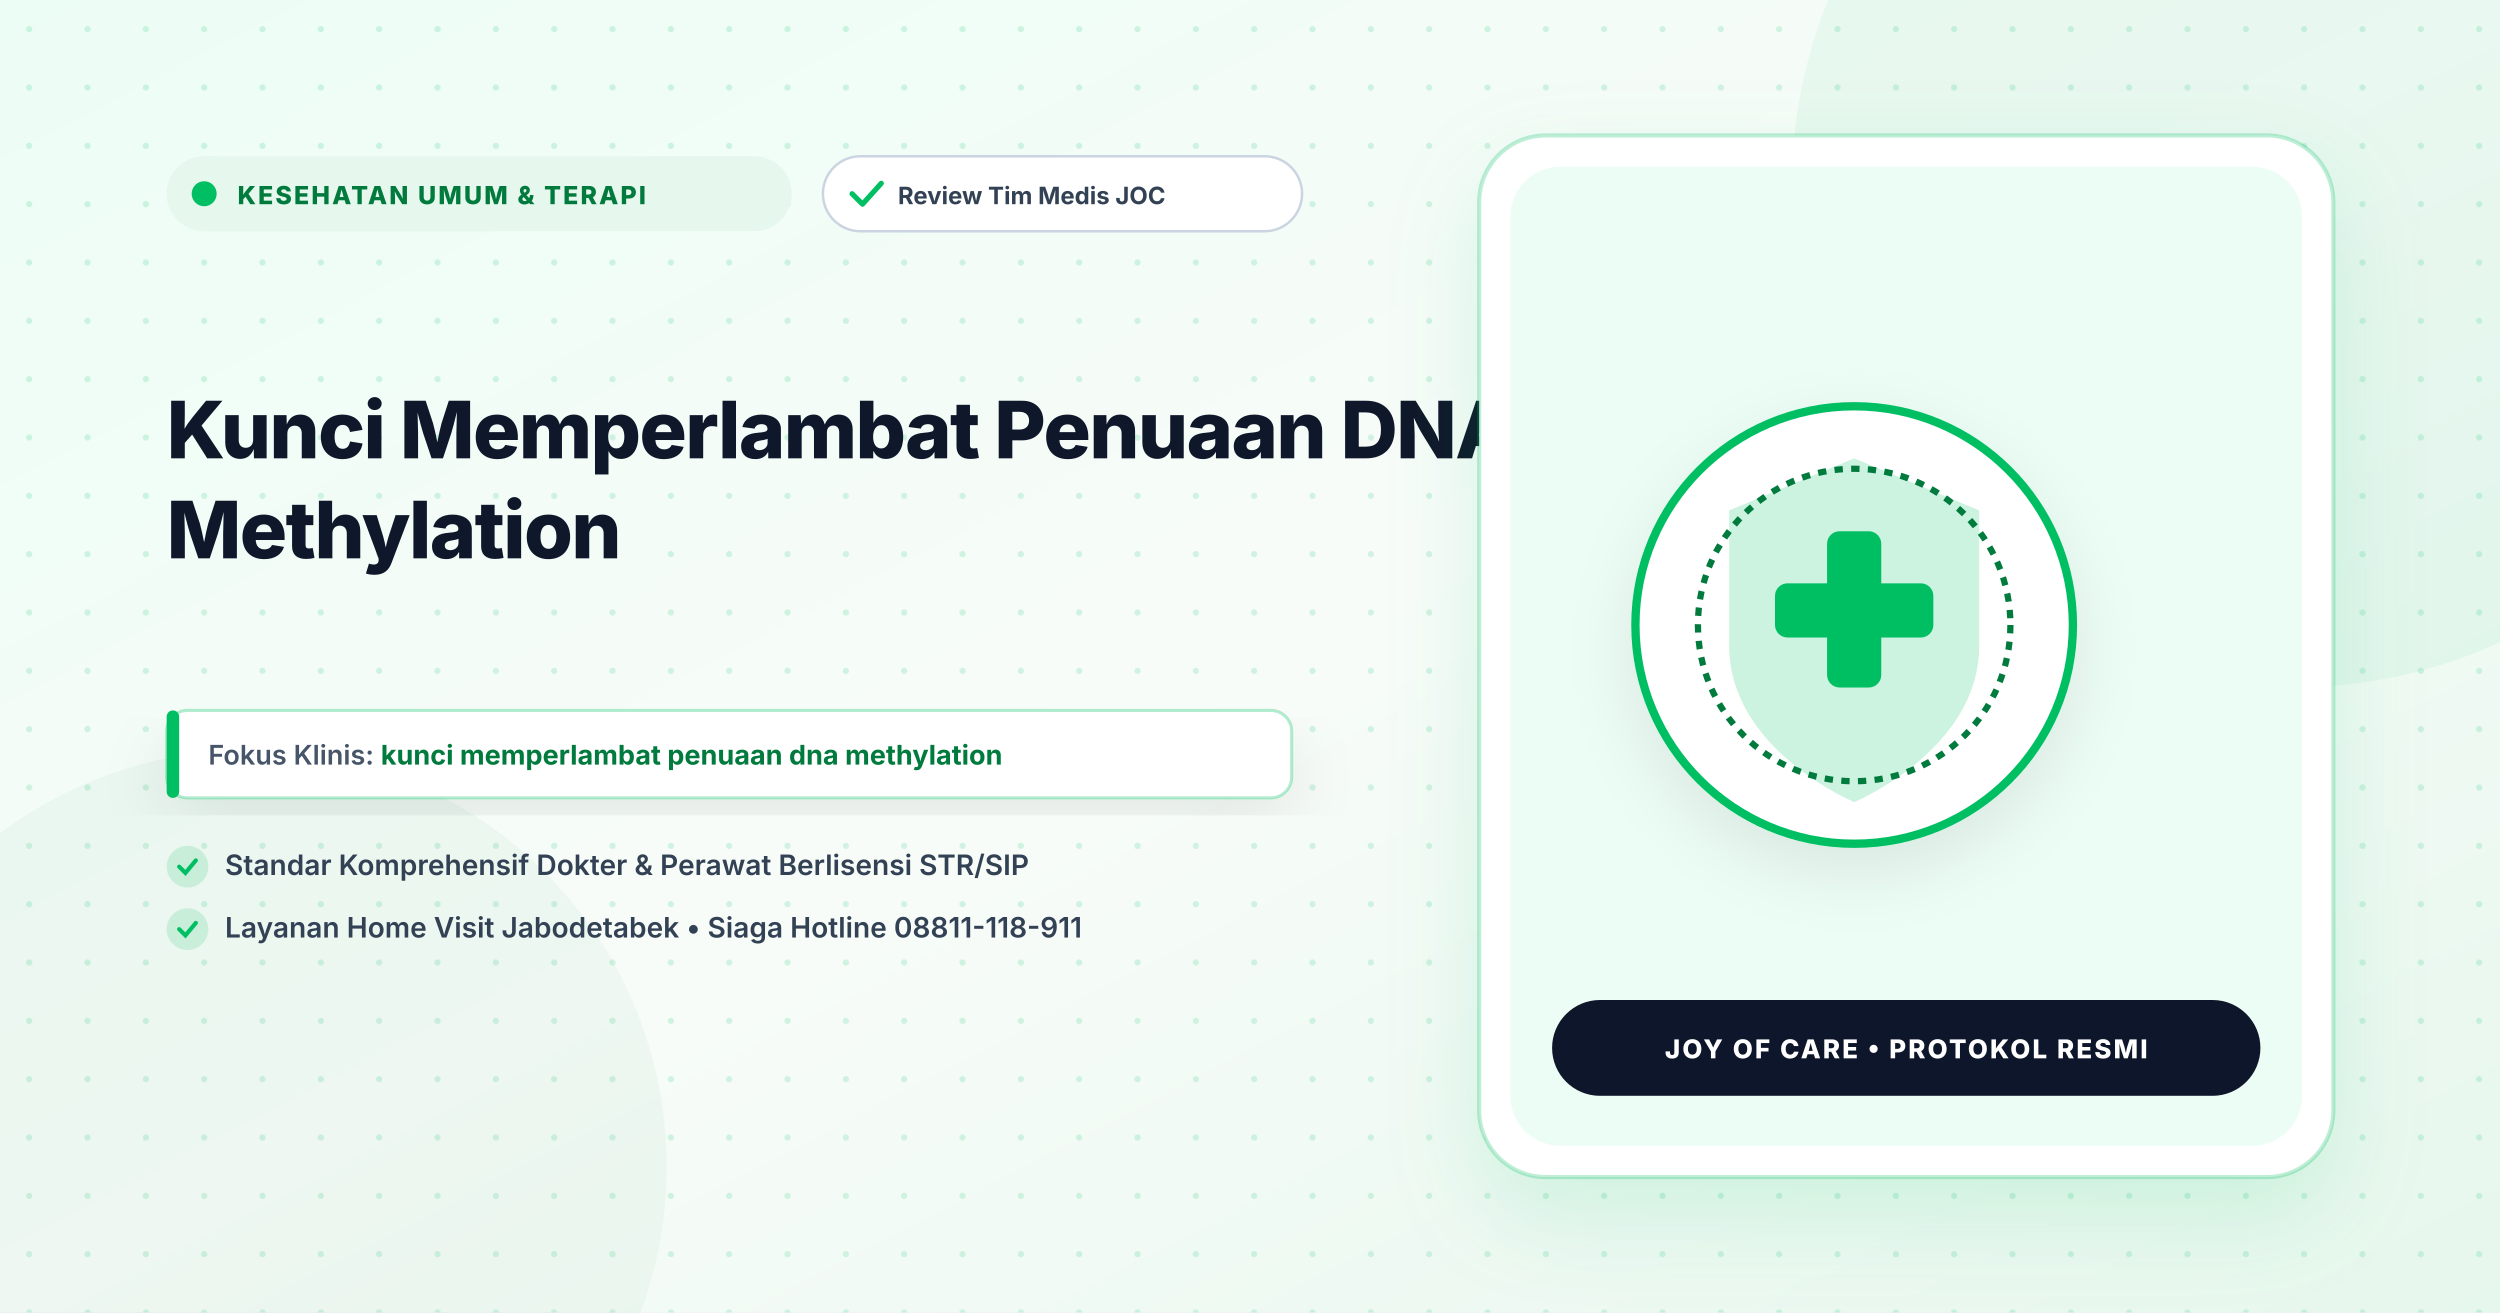
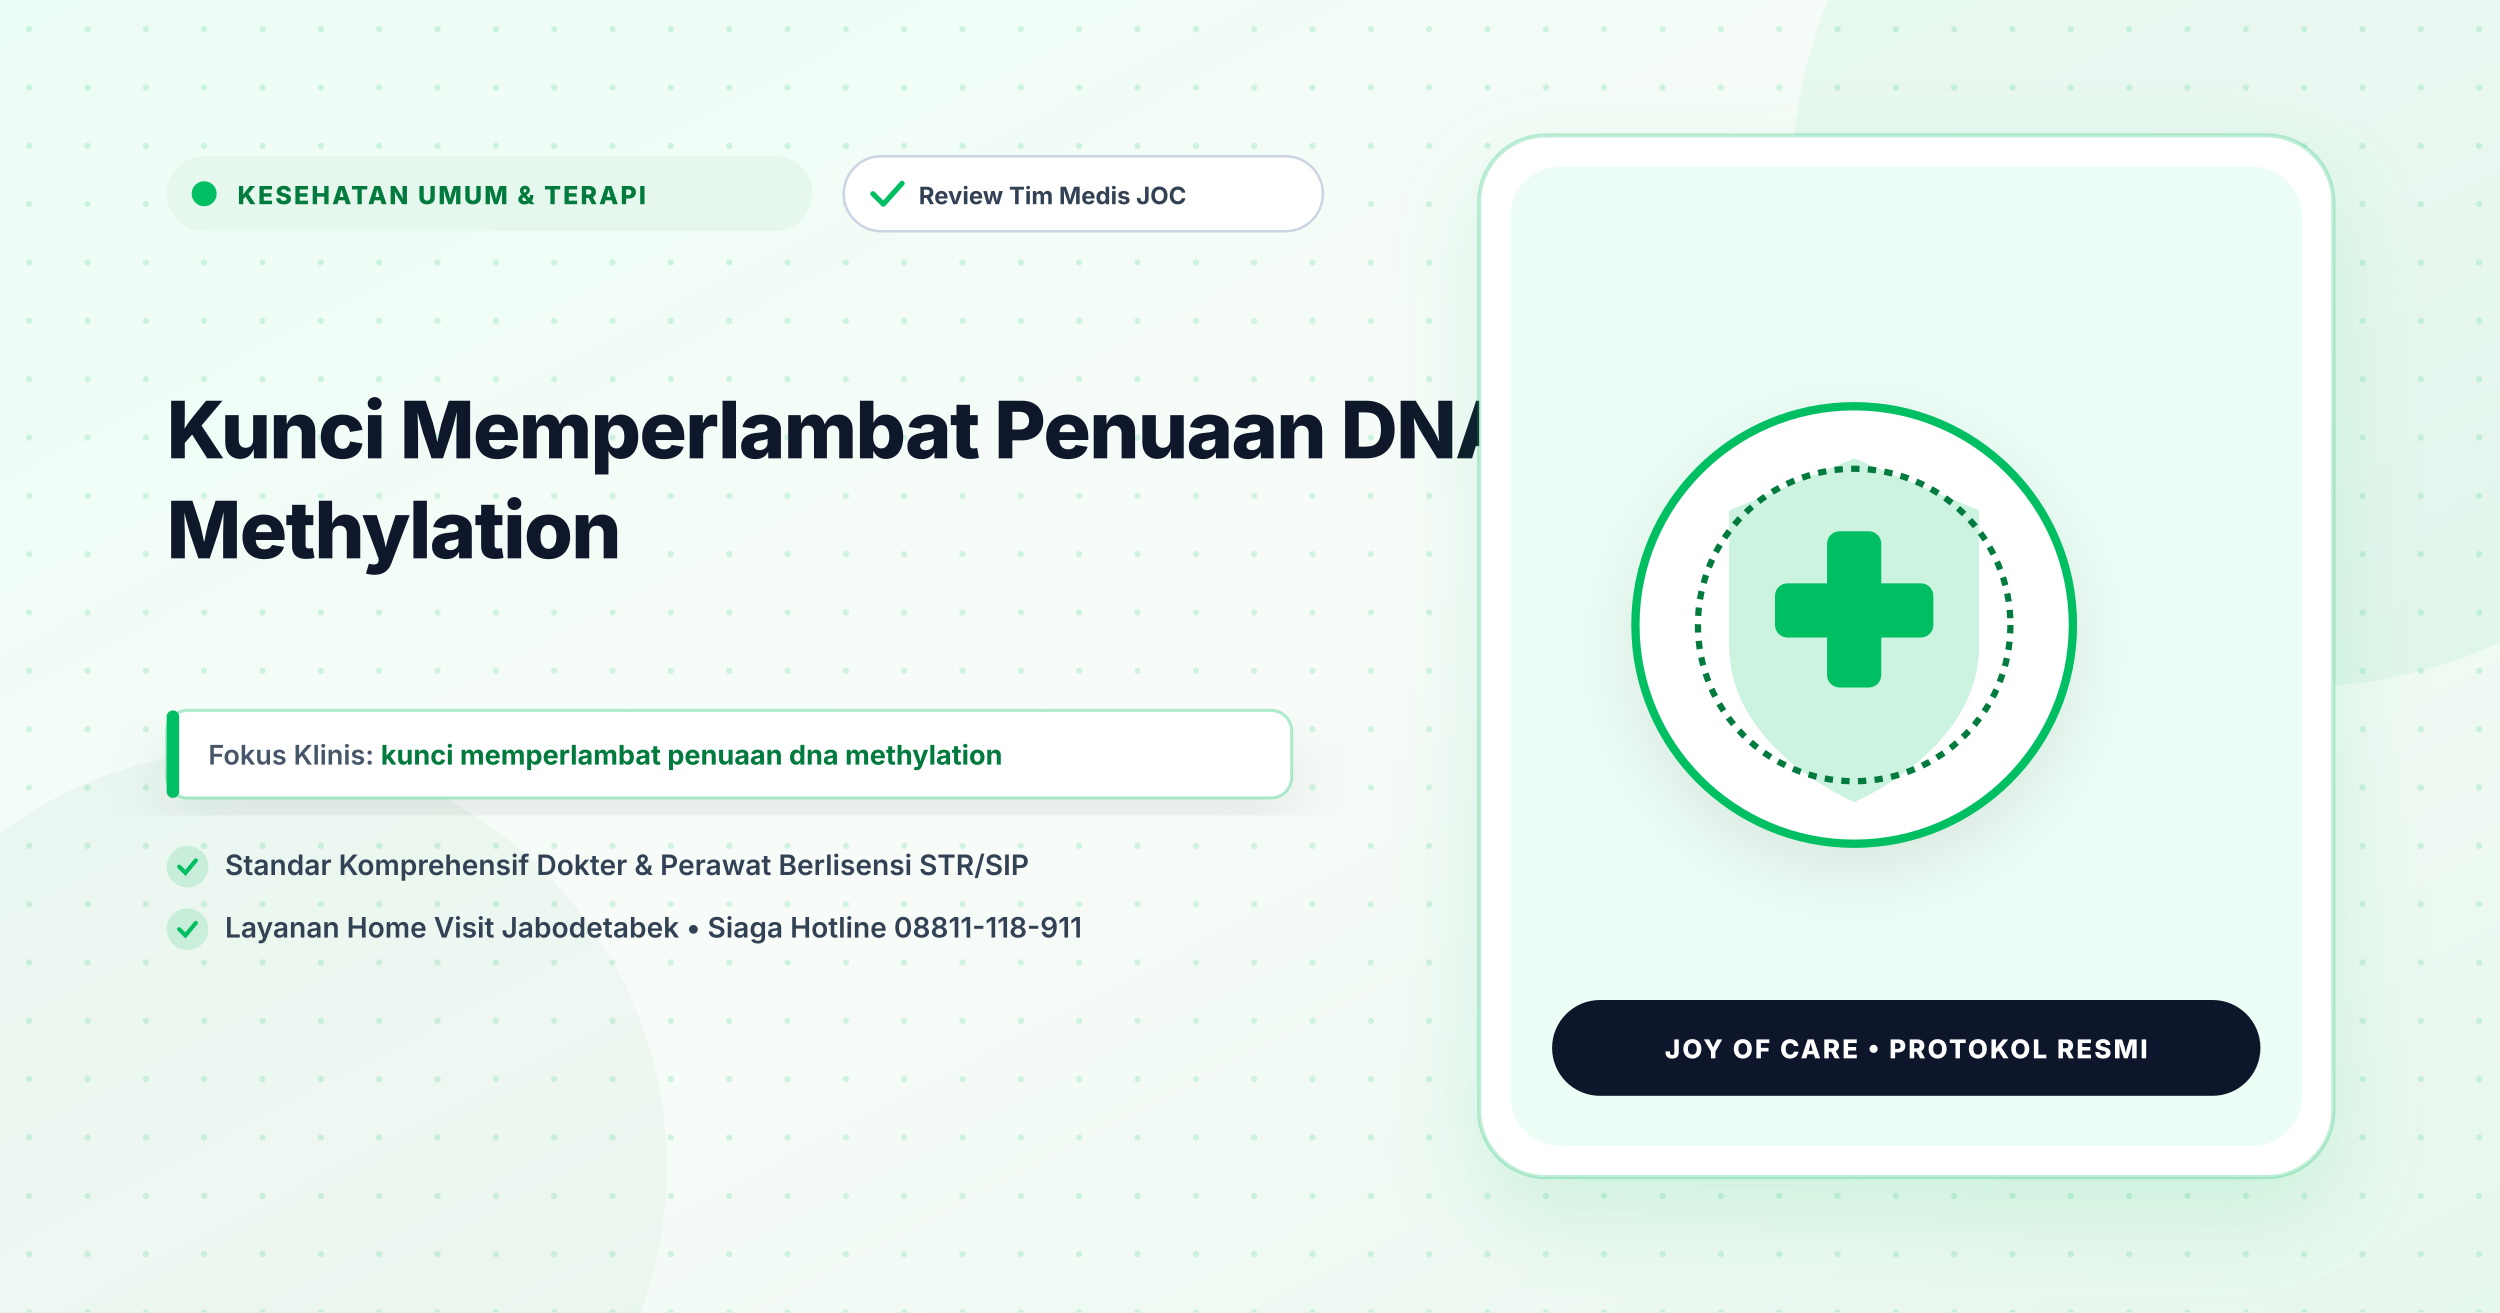
<svg xmlns="http://www.w3.org/2000/svg" viewBox="0 0 1200 630" width="1200" height="630">
  <defs>
    <linearGradient id="bgGrad" x1="0%" y1="0%" x2="100%" y2="100%">
      <stop offset="0%" stop-color="#ECFDF5" />
      <stop offset="50%" stop-color="#F8FCF9" />
      <stop offset="100%" stop-color="#E6F7ED" />
    </linearGradient>
    <linearGradient id="accentGrad" x1="0%" y1="0%" x2="100%" y2="0%">
      <stop offset="0%" stop-color="#00bf63" />
      <stop offset="100%" stop-color="#007A3D" />
    </linearGradient>
    <filter id="shadow" x="-20%" y="-20%" width="140%" height="140%">
      <feDropShadow dx="0" dy="12" stdDeviation="16" flood-color="#0F172A" flood-opacity="0.08" />
    </filter>
    <filter id="cardShadow" x="-20%" y="-20%" width="140%" height="140%">
      <feDropShadow dx="0" dy="18" stdDeviation="22" flood-color="#00bf63" flood-opacity="0.14" />
    </filter>
    <pattern id="dotPattern" x="0" y="0" width="28" height="28" patternUnits="userSpaceOnUse">
      <circle cx="14" cy="14" r="1.5" fill="#00bf63" opacity="0.16" />
    </pattern>
  </defs>
  <rect width="1200" height="630" fill="url(#bgGrad)" />
  <rect width="1200" height="630" fill="url(#dotPattern)" />
  <circle cx="1100" cy="90" r="240" fill="#00bf63" opacity="0.06" />
  <circle cx="120" cy="560" r="200" fill="#007A3D" opacity="0.04" />
  <g transform="translate(80, 75)">
    <g transform="translate(0, 0)">
-       <rect x="0" y="0" width="300" height="36" rx="18" fill="#E6F7ED" />
+       <rect x="0" y="0" width="310" height="36" rx="18" fill="#E6F7ED" />
      <circle cx="18" cy="18" r="6" fill="#00bf63" />
      <text x="34" y="23" font-family="Inter, -apple-system, sans-serif" font-size="12" font-weight="800" fill="#007A3D" letter-spacing="1">KESEHATAN UMUM &amp; TERAPI</text>
    </g>
-     <g transform="translate(315, 0)">
+     <g transform="translate(325, 0)">
      <rect x="0" y="0" width="230" height="36" rx="18" fill="#FFFFFF" stroke="#CBD5E1" stroke-width="1.2" />
      <path d="M14 18 L19 23 L28 13" fill="none" stroke="#00bf63" stroke-width="2.5" stroke-linecap="round" stroke-linejoin="round" />
      <text x="36" y="23" font-family="Inter, -apple-system, sans-serif" font-size="11.5" font-weight="700" fill="#334155">Review Tim Medis JOC</text>
    </g>
    <text x="0" y="145" font-family="Montserrat, Inter, -apple-system, sans-serif" font-size="38" font-weight="800" fill="#0F172A" letter-spacing="-0.8">Kunci Memperlambat Penuaan DNA</text>
    <text x="0" y="193" font-family="Montserrat, Inter, -apple-system, sans-serif" font-size="38" font-weight="800" fill="#0F172A" letter-spacing="-0.8">Methylation</text>
    <g transform="translate(0, 266)">
      <rect x="0" y="0" width="540" height="42" rx="10" fill="#FFFFFF" stroke="#00bf63" stroke-opacity="0.3" stroke-width="1.5" filter="url(#shadow)" />
      <rect x="0" y="0" width="6" height="42" rx="3" fill="#00bf63" />
      <text x="20" y="26" font-family="Inter, -apple-system, sans-serif" font-size="13" font-weight="600" fill="#475569">
        Fokus Klinis: <tspan font-weight="700" fill="#007A3D">kunci memperlambat penuaan dna methylation</tspan>
      </text>
    </g>
    <g transform="translate(0, 331)">
      <g transform="translate(0, 0)">
        <circle cx="10" cy="10" r="10" fill="#00bf63" fill-opacity="0.15" />
        <path d="M6 10 L9 13 L14 7" fill="none" stroke="#00bf63" stroke-width="2" stroke-linecap="round" />
        <text x="28" y="14" font-family="Inter, sans-serif" font-size="13.5" font-weight="600" fill="#334155">Standar Komprehensif Dokter &amp; Perawat Berlisensi STR/SIP</text>
      </g>
      <g transform="translate(0, 30)">
        <circle cx="10" cy="10" r="10" fill="#00bf63" fill-opacity="0.15" />
        <path d="M6 10 L9 13 L14 7" fill="none" stroke="#00bf63" stroke-width="2" stroke-linecap="round" />
        <text x="28" y="14" font-family="Inter, sans-serif" font-size="13.5" font-weight="600" fill="#334155">Layanan Home Visit Jabodetabek • Siaga Hotline 08811-118-911</text>
      </g>
    </g>
  </g>
  <g filter="url(#cardShadow)">
    <rect x="710" y="65" width="410" height="500" rx="32" fill="#FFFFFF" stroke="#00bf63" stroke-opacity="0.25" stroke-width="2" />
    <rect x="725" y="80" width="380" height="470" rx="24" fill="#ECFDF5" />
    <g transform="translate(770, 180)">
      <circle cx="120" cy="120" r="105" fill="#FFFFFF" stroke="#00bf63" stroke-width="4" filter="url(#shadow)" />
      <path d="M120 40 L180 65 L180 130 C180 180 120 205 120 205 C120 205 60 180 60 130 L60 65 Z" fill="#00bf63" opacity="0.2" />
      <rect x="107" y="75" width="26" height="75" rx="6" fill="#00bf63" />
      <rect x="82" y="100" width="76" height="26" rx="6" fill="#00bf63" />
      <circle cx="120" cy="120" r="75" fill="none" stroke="#007A3D" stroke-width="3" stroke-dasharray="4,4" />
    </g>
    <g transform="translate(745, 480)">
      <rect x="0" y="0" width="340" height="46" rx="23" fill="#0F172A" />
      <text x="170" y="28" font-family="Inter, sans-serif" font-size="12.5" font-weight="800" fill="#FFFFFF" text-anchor="middle" letter-spacing="1">JOY OF CARE • PROTOKOL RESMI</text>
    </g>
  </g>
</svg>
